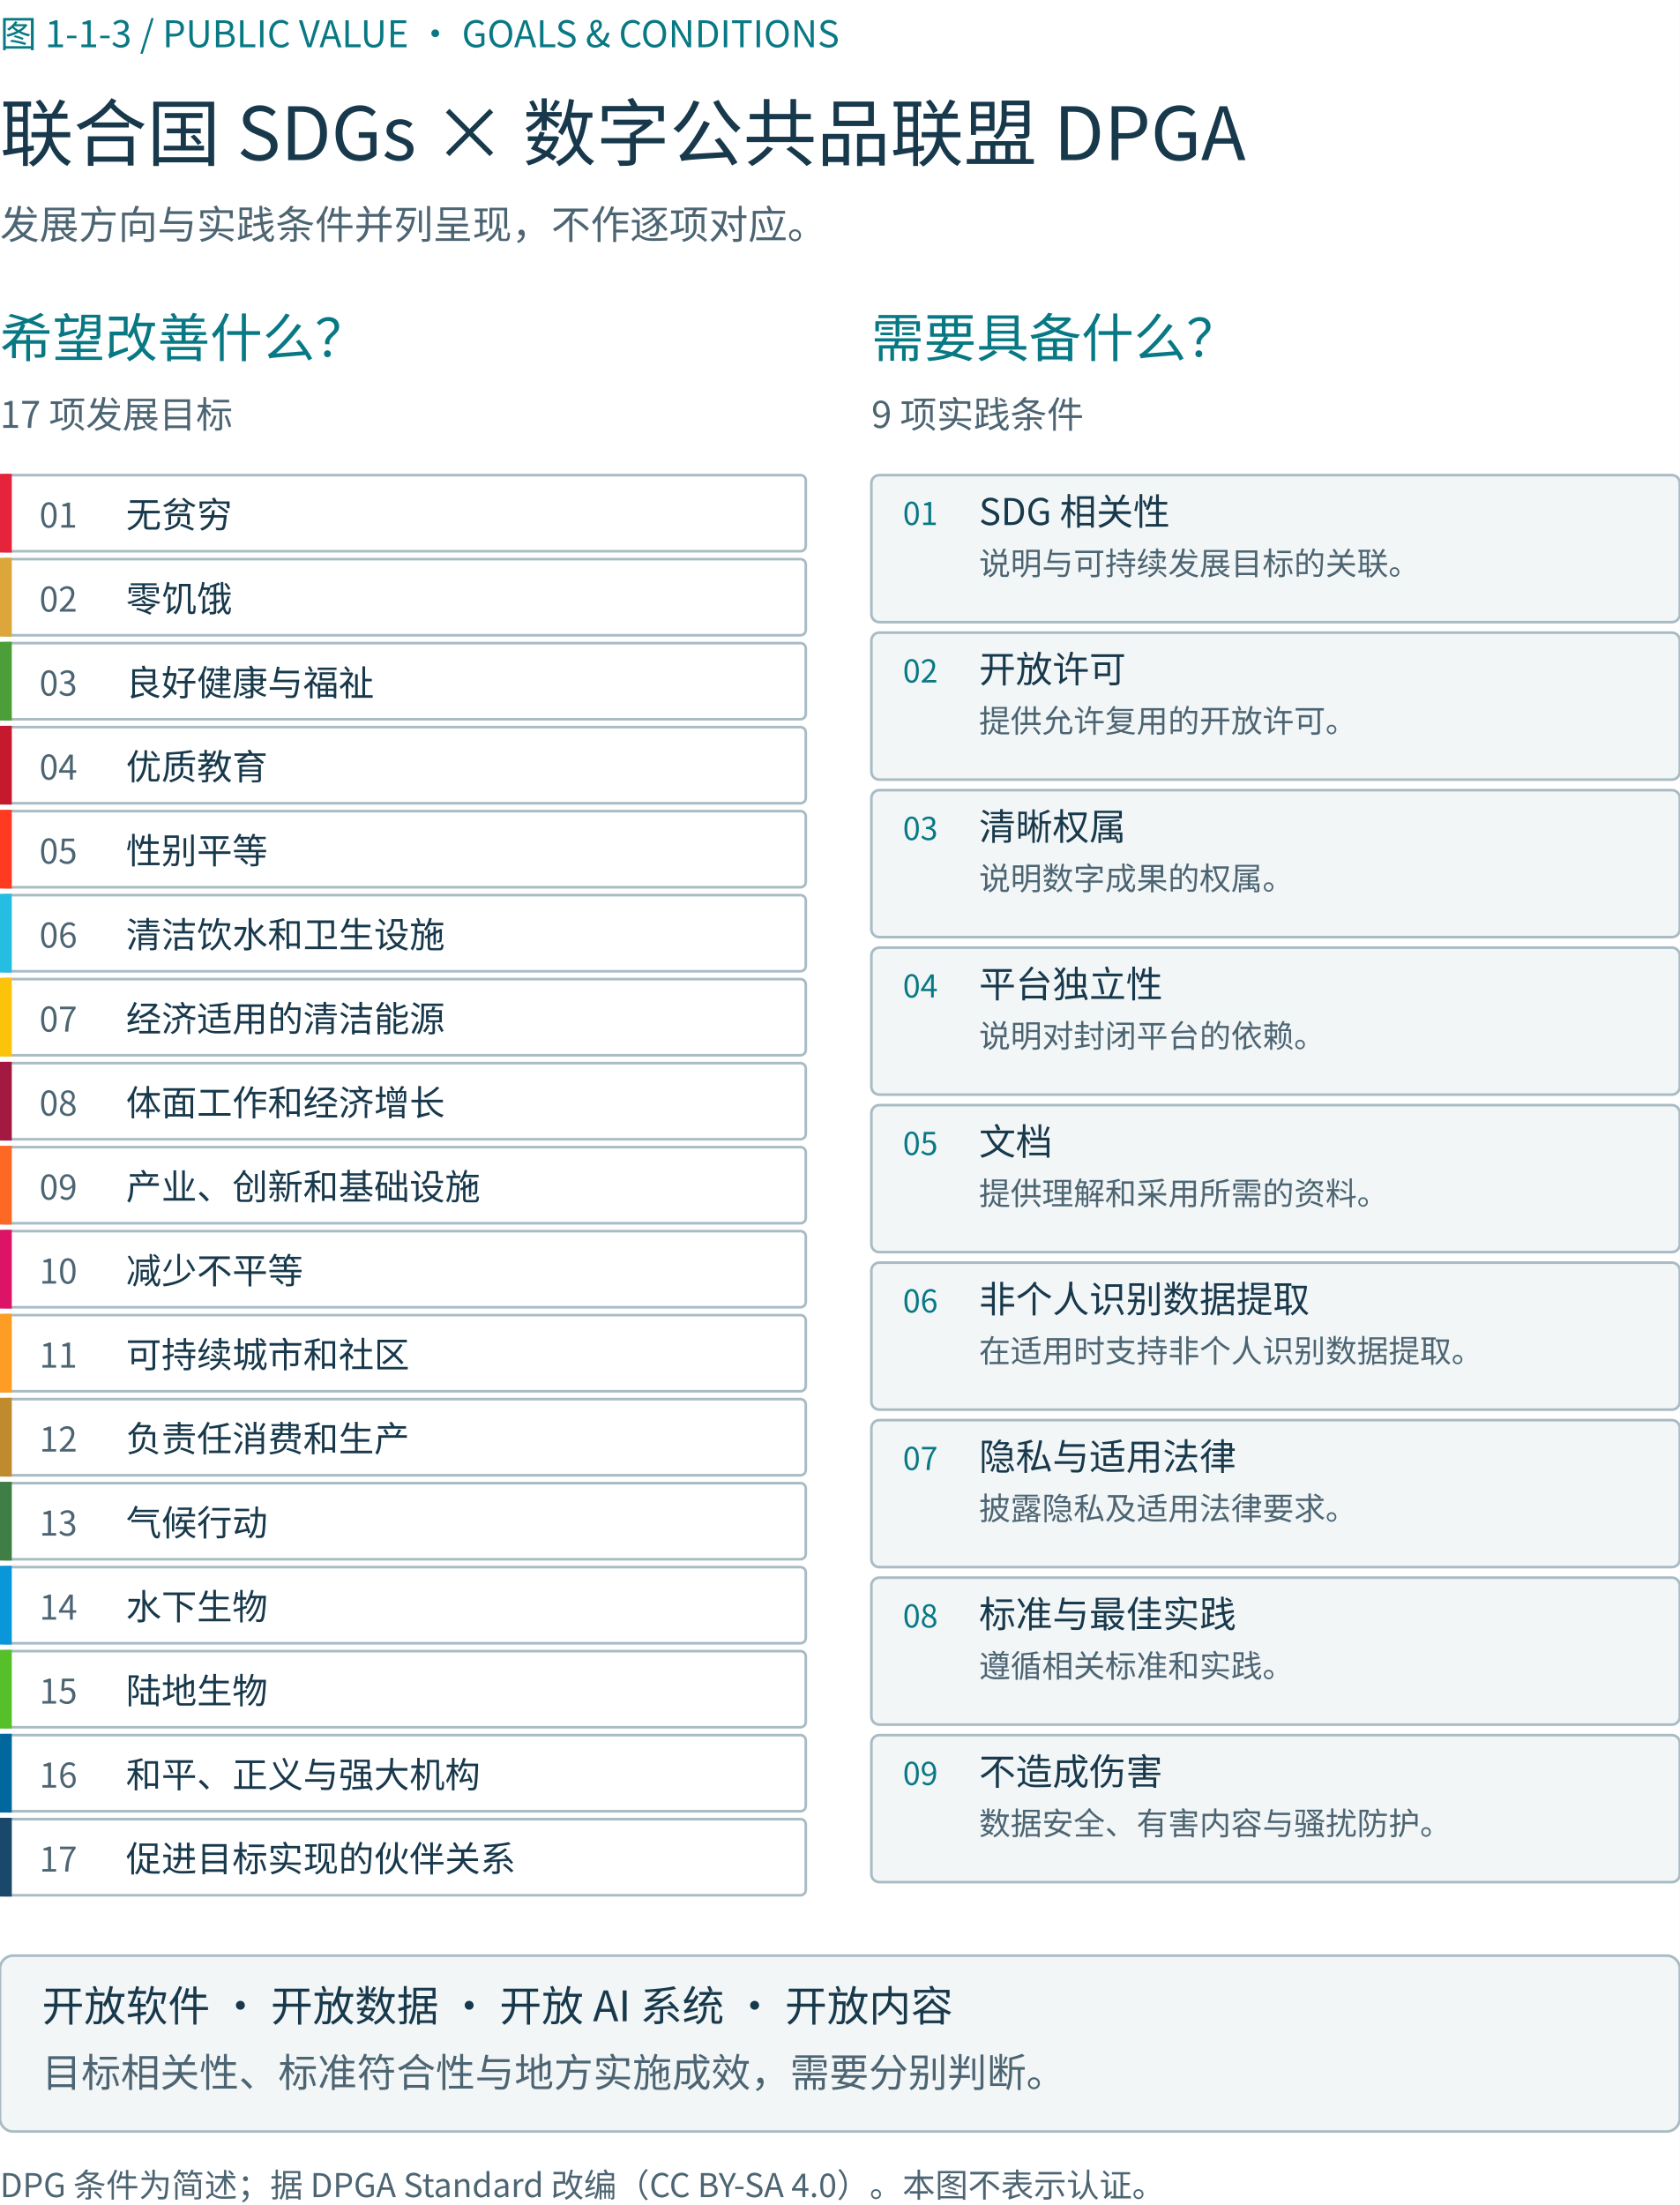
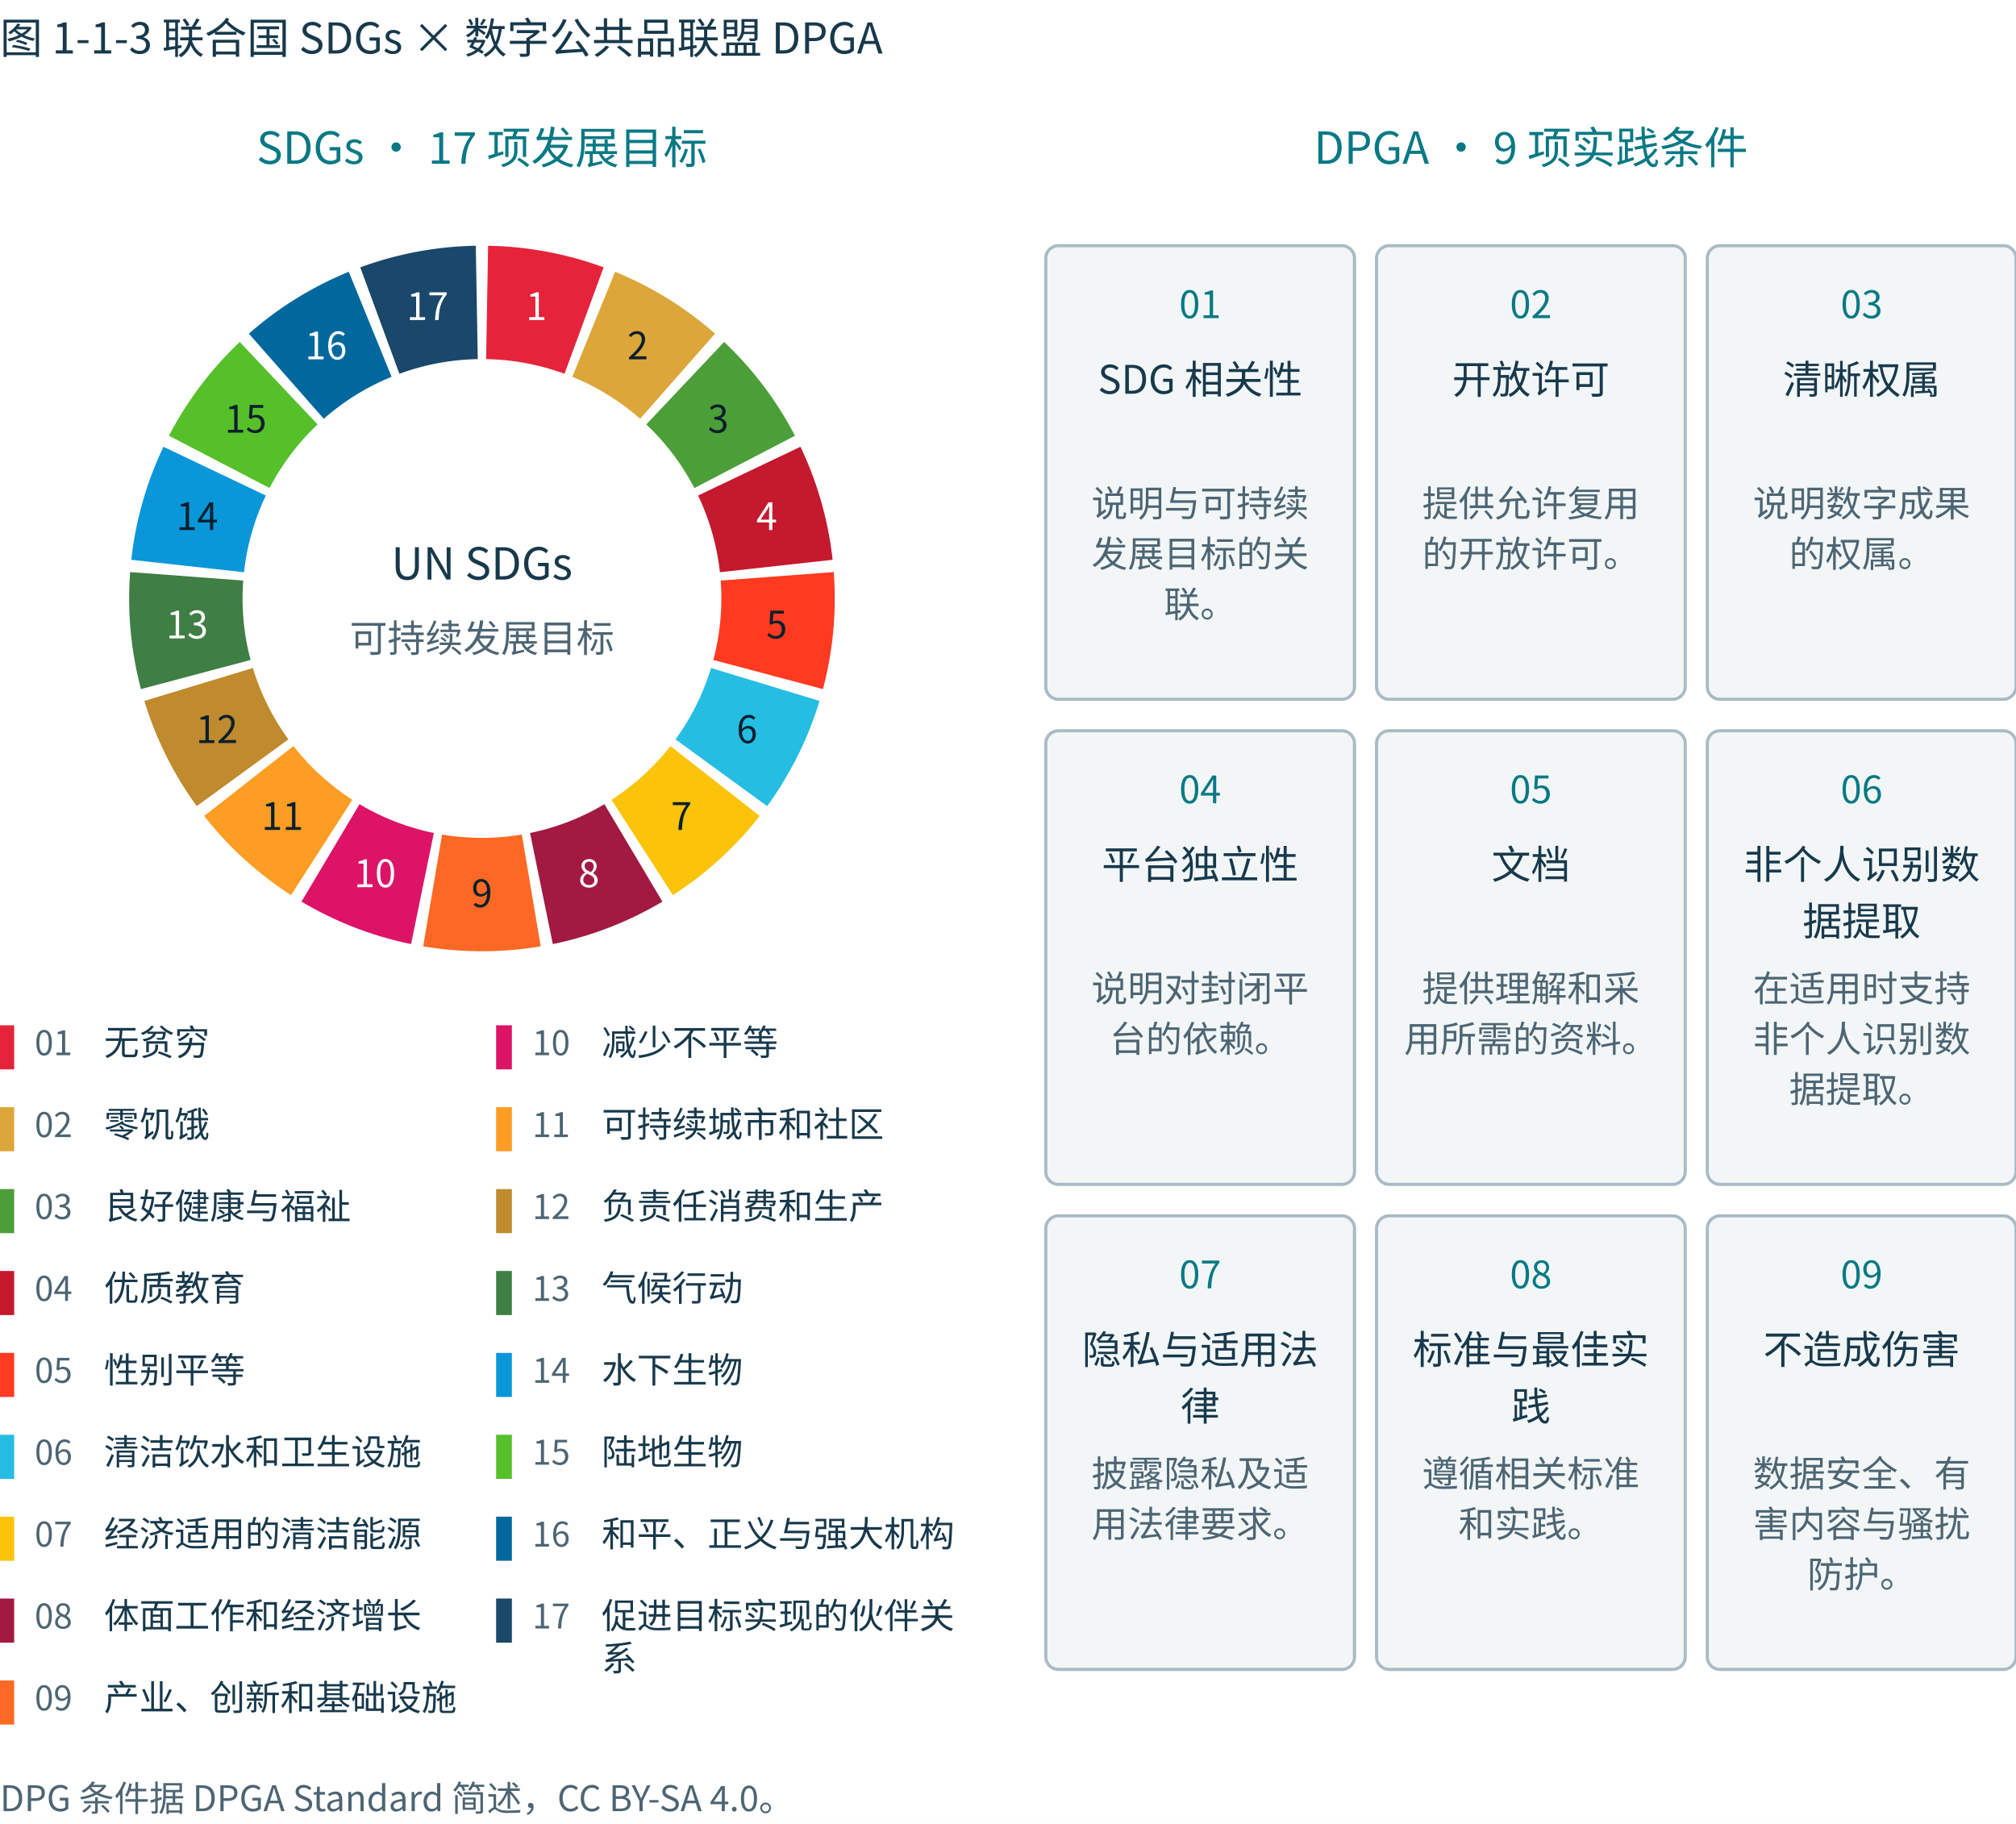
- <svg xmlns="http://www.w3.org/2000/svg" width="640" height="840" viewBox="0 0 640 840" role="img">
-   <rect width="640" height="840" fill="white" />
+ <svg xmlns="http://www.w3.org/2000/svg" width="640" height="579" viewBox="0 0 640 579" role="img">
+   <rect width="640" height="579" fill="white" />
  <g font-family="Noto Sans CJK SC,Noto Sans SC,sans-serif">
-     <text x="0" y="18" font-size="14" fill="#087984" text-anchor="start">图 1-1-3 / PUBLIC VALUE · GOALS &amp; CONDITIONS</text>
-     <text x="0" y="61" font-size="28" fill="#18394c" text-anchor="start">联合国 SDGs × 数字公共品联盟 DPGA</text>
-     <text x="0" y="91" font-size="15" fill="#4d6573" text-anchor="start">发展方向与实践条件并列呈现，不作逐项对应。</text>
-     <text x="0" y="136" font-size="20" fill="#087984" text-anchor="start">希望改善什么？</text>
-     <text x="332" y="136" font-size="20" fill="#087984" text-anchor="start">需要具备什么？</text>
-     <text x="0" y="163" font-size="14" fill="#4d6573" text-anchor="start">17 项发展目标</text>
-     <text x="332" y="163" font-size="14" fill="#4d6573" text-anchor="start">9 项实践条件</text>
-     <rect x="0" y="181" width="307" height="29" rx="2" fill="#ffffff" stroke="#a9bbc4" />
-     <rect x="0" y="181" width="4" height="29" rx="0" fill="#e5243b" stroke="#e5243b" />
-     <text x="15" y="201" font-size="13" fill="#4d6573" text-anchor="start">01</text>
-     <text x="48" y="201" font-size="13.5" fill="#18394c" text-anchor="start">无贫穷</text>
-     <rect x="0" y="213" width="307" height="29" rx="2" fill="#ffffff" stroke="#a9bbc4" />
-     <rect x="0" y="213" width="4" height="29" rx="0" fill="#dda63a" stroke="#dda63a" />
-     <text x="15" y="233" font-size="13" fill="#4d6573" text-anchor="start">02</text>
-     <text x="48" y="233" font-size="13.5" fill="#18394c" text-anchor="start">零饥饿</text>
-     <rect x="0" y="245" width="307" height="29" rx="2" fill="#ffffff" stroke="#a9bbc4" />
-     <rect x="0" y="245" width="4" height="29" rx="0" fill="#4c9f38" stroke="#4c9f38" />
-     <text x="15" y="265" font-size="13" fill="#4d6573" text-anchor="start">03</text>
-     <text x="48" y="265" font-size="13.5" fill="#18394c" text-anchor="start">良好健康与福祉</text>
-     <rect x="0" y="277" width="307" height="29" rx="2" fill="#ffffff" stroke="#a9bbc4" />
-     <rect x="0" y="277" width="4" height="29" rx="0" fill="#c5192d" stroke="#c5192d" />
-     <text x="15" y="297" font-size="13" fill="#4d6573" text-anchor="start">04</text>
-     <text x="48" y="297" font-size="13.5" fill="#18394c" text-anchor="start">优质教育</text>
-     <rect x="0" y="309" width="307" height="29" rx="2" fill="#ffffff" stroke="#a9bbc4" />
-     <rect x="0" y="309" width="4" height="29" rx="0" fill="#ff3a21" stroke="#ff3a21" />
-     <text x="15" y="329" font-size="13" fill="#4d6573" text-anchor="start">05</text>
-     <text x="48" y="329" font-size="13.5" fill="#18394c" text-anchor="start">性别平等</text>
-     <rect x="0" y="341" width="307" height="29" rx="2" fill="#ffffff" stroke="#a9bbc4" />
-     <rect x="0" y="341" width="4" height="29" rx="0" fill="#26bde2" stroke="#26bde2" />
-     <text x="15" y="361" font-size="13" fill="#4d6573" text-anchor="start">06</text>
-     <text x="48" y="361" font-size="13.5" fill="#18394c" text-anchor="start">清洁饮水和卫生设施</text>
-     <rect x="0" y="373" width="307" height="29" rx="2" fill="#ffffff" stroke="#a9bbc4" />
-     <rect x="0" y="373" width="4" height="29" rx="0" fill="#fcc30b" stroke="#fcc30b" />
-     <text x="15" y="393" font-size="13" fill="#4d6573" text-anchor="start">07</text>
-     <text x="48" y="393" font-size="13.5" fill="#18394c" text-anchor="start">经济适用的清洁能源</text>
-     <rect x="0" y="405" width="307" height="29" rx="2" fill="#ffffff" stroke="#a9bbc4" />
-     <rect x="0" y="405" width="4" height="29" rx="0" fill="#a21942" stroke="#a21942" />
-     <text x="15" y="425" font-size="13" fill="#4d6573" text-anchor="start">08</text>
-     <text x="48" y="425" font-size="13.5" fill="#18394c" text-anchor="start">体面工作和经济增长</text>
-     <rect x="0" y="437" width="307" height="29" rx="2" fill="#ffffff" stroke="#a9bbc4" />
-     <rect x="0" y="437" width="4" height="29" rx="0" fill="#fd6925" stroke="#fd6925" />
-     <text x="15" y="457" font-size="13" fill="#4d6573" text-anchor="start">09</text>
-     <text x="48" y="457" font-size="13.5" fill="#18394c" text-anchor="start">产业、创新和基础设施</text>
-     <rect x="0" y="469" width="307" height="29" rx="2" fill="#ffffff" stroke="#a9bbc4" />
-     <rect x="0" y="469" width="4" height="29" rx="0" fill="#dd1367" stroke="#dd1367" />
-     <text x="15" y="489" font-size="13" fill="#4d6573" text-anchor="start">10</text>
-     <text x="48" y="489" font-size="13.5" fill="#18394c" text-anchor="start">减少不平等</text>
-     <rect x="0" y="501" width="307" height="29" rx="2" fill="#ffffff" stroke="#a9bbc4" />
-     <rect x="0" y="501" width="4" height="29" rx="0" fill="#fd9d24" stroke="#fd9d24" />
-     <text x="15" y="521" font-size="13" fill="#4d6573" text-anchor="start">11</text>
-     <text x="48" y="521" font-size="13.5" fill="#18394c" text-anchor="start">可持续城市和社区</text>
-     <rect x="0" y="533" width="307" height="29" rx="2" fill="#ffffff" stroke="#a9bbc4" />
-     <rect x="0" y="533" width="4" height="29" rx="0" fill="#bf8b2e" stroke="#bf8b2e" />
-     <text x="15" y="553" font-size="13" fill="#4d6573" text-anchor="start">12</text>
-     <text x="48" y="553" font-size="13.5" fill="#18394c" text-anchor="start">负责任消费和生产</text>
-     <rect x="0" y="565" width="307" height="29" rx="2" fill="#ffffff" stroke="#a9bbc4" />
-     <rect x="0" y="565" width="4" height="29" rx="0" fill="#3f7e44" stroke="#3f7e44" />
-     <text x="15" y="585" font-size="13" fill="#4d6573" text-anchor="start">13</text>
-     <text x="48" y="585" font-size="13.5" fill="#18394c" text-anchor="start">气候行动</text>
-     <rect x="0" y="597" width="307" height="29" rx="2" fill="#ffffff" stroke="#a9bbc4" />
-     <rect x="0" y="597" width="4" height="29" rx="0" fill="#0a97d9" stroke="#0a97d9" />
-     <text x="15" y="617" font-size="13" fill="#4d6573" text-anchor="start">14</text>
-     <text x="48" y="617" font-size="13.5" fill="#18394c" text-anchor="start">水下生物</text>
-     <rect x="0" y="629" width="307" height="29" rx="2" fill="#ffffff" stroke="#a9bbc4" />
-     <rect x="0" y="629" width="4" height="29" rx="0" fill="#56c02b" stroke="#56c02b" />
-     <text x="15" y="649" font-size="13" fill="#4d6573" text-anchor="start">15</text>
-     <text x="48" y="649" font-size="13.5" fill="#18394c" text-anchor="start">陆地生物</text>
-     <rect x="0" y="661" width="307" height="29" rx="2" fill="#ffffff" stroke="#a9bbc4" />
-     <rect x="0" y="661" width="4" height="29" rx="0" fill="#00689d" stroke="#00689d" />
-     <text x="15" y="681" font-size="13" fill="#4d6573" text-anchor="start">16</text>
-     <text x="48" y="681" font-size="13.5" fill="#18394c" text-anchor="start">和平、正义与强大机构</text>
-     <rect x="0" y="693" width="307" height="29" rx="2" fill="#ffffff" stroke="#a9bbc4" />
-     <rect x="0" y="693" width="4" height="29" rx="0" fill="#19486a" stroke="#19486a" />
-     <text x="15" y="713" font-size="13" fill="#4d6573" text-anchor="start">17</text>
-     <text x="48" y="713" font-size="13.5" fill="#18394c" text-anchor="start">促进目标实现的伙伴关系</text>
-     <rect x="332" y="181" width="308" height="56" rx="3" fill="#f2f6f7" stroke="#a9bbc4" />
-     <text x="344" y="200" font-size="12" fill="#087984" text-anchor="start">01</text>
-     <text x="373" y="200" font-size="14" fill="#18394c" text-anchor="start">SDG 相关性</text>
-     <text x="373" y="219" font-size="12" fill="#4d6573" text-anchor="start">说明与可持续发展目标的关联。</text>
-     <rect x="332" y="241" width="308" height="56" rx="3" fill="#f2f6f7" stroke="#a9bbc4" />
-     <text x="344" y="260" font-size="12" fill="#087984" text-anchor="start">02</text>
-     <text x="373" y="260" font-size="14" fill="#18394c" text-anchor="start">开放许可</text>
-     <text x="373" y="279" font-size="12" fill="#4d6573" text-anchor="start">提供允许复用的开放许可。</text>
-     <rect x="332" y="301" width="308" height="56" rx="3" fill="#f2f6f7" stroke="#a9bbc4" />
-     <text x="344" y="320" font-size="12" fill="#087984" text-anchor="start">03</text>
-     <text x="373" y="320" font-size="14" fill="#18394c" text-anchor="start">清晰权属</text>
-     <text x="373" y="339" font-size="12" fill="#4d6573" text-anchor="start">说明数字成果的权属。</text>
-     <rect x="332" y="361" width="308" height="56" rx="3" fill="#f2f6f7" stroke="#a9bbc4" />
-     <text x="344" y="380" font-size="12" fill="#087984" text-anchor="start">04</text>
-     <text x="373" y="380" font-size="14" fill="#18394c" text-anchor="start">平台独立性</text>
-     <text x="373" y="399" font-size="12" fill="#4d6573" text-anchor="start">说明对封闭平台的依赖。</text>
-     <rect x="332" y="421" width="308" height="56" rx="3" fill="#f2f6f7" stroke="#a9bbc4" />
-     <text x="344" y="440" font-size="12" fill="#087984" text-anchor="start">05</text>
-     <text x="373" y="440" font-size="14" fill="#18394c" text-anchor="start">文档</text>
-     <text x="373" y="459" font-size="12" fill="#4d6573" text-anchor="start">提供理解和采用所需的资料。</text>
-     <rect x="332" y="481" width="308" height="56" rx="3" fill="#f2f6f7" stroke="#a9bbc4" />
-     <text x="344" y="500" font-size="12" fill="#087984" text-anchor="start">06</text>
-     <text x="373" y="500" font-size="14" fill="#18394c" text-anchor="start">非个人识别数据提取</text>
-     <text x="373" y="519" font-size="12" fill="#4d6573" text-anchor="start">在适用时支持非个人识别数据提取。</text>
-     <rect x="332" y="541" width="308" height="56" rx="3" fill="#f2f6f7" stroke="#a9bbc4" />
-     <text x="344" y="560" font-size="12" fill="#087984" text-anchor="start">07</text>
-     <text x="373" y="560" font-size="14" fill="#18394c" text-anchor="start">隐私与适用法律</text>
-     <text x="373" y="579" font-size="12" fill="#4d6573" text-anchor="start">披露隐私及适用法律要求。</text>
-     <rect x="332" y="601" width="308" height="56" rx="3" fill="#f2f6f7" stroke="#a9bbc4" />
-     <text x="344" y="620" font-size="12" fill="#087984" text-anchor="start">08</text>
-     <text x="373" y="620" font-size="14" fill="#18394c" text-anchor="start">标准与最佳实践</text>
-     <text x="373" y="639" font-size="12" fill="#4d6573" text-anchor="start">遵循相关标准和实践。</text>
-     <rect x="332" y="661" width="308" height="56" rx="3" fill="#f2f6f7" stroke="#a9bbc4" />
-     <text x="344" y="680" font-size="12" fill="#087984" text-anchor="start">09</text>
-     <text x="373" y="680" font-size="14" fill="#18394c" text-anchor="start">不造成伤害</text>
-     <text x="373" y="699" font-size="12" fill="#4d6573" text-anchor="start">数据安全、有害内容与骚扰防护。</text>
-     <rect x="0" y="745" width="640" height="67" rx="5" fill="#f2f6f7" stroke="#a9bbc4" />
-     <text x="16" y="770" font-size="16" fill="#18394c" text-anchor="start">开放软件 · 开放数据 · 开放 AI 系统 · 开放内容</text>
-     <text x="16" y="795" font-size="15" fill="#4d6573" text-anchor="start">目标相关性、标准符合性与地方实施成效，需要分别判断。</text>
-     <text x="0" y="837" font-size="12.5" fill="#4d6573" text-anchor="start">DPG 条件为简述；据 DPGA Standard 改编（CC BY-SA 4.0）。本图不表示认证。</text>
+     <text x="0" y="17" font-size="13.5" fill="#18394c" text-anchor="start">图 1-1-3  联合国 SDGs × 数字公共品联盟 DPGA</text>
+     <text x="153" y="52" font-size="14" fill="#087984" text-anchor="middle">SDGs · 17 项发展目标</text>
+     <text x="486" y="52" font-size="14" fill="#087984" text-anchor="middle">DPGA · 9 项实践条件</text>
+     <polygon points="154.955,78.017 156.516,78.055 158.077,78.115 159.637,78.197 161.195,78.300 162.752,78.425 164.307,78.572 165.860,78.741 167.410,78.931 168.957,79.143 170.502,79.376 172.043,79.631 173.580,79.907 175.113,80.205 176.642,80.524 178.167,80.864 179.686,81.226 181.200,81.608 182.709,82.012 184.212,82.437 185.709,82.883 187.200,83.349 188.683,83.836 190.160,84.344 191.630,84.873 179.213,118.664 178.216,118.305 177.214,117.960 176.207,117.630 175.195,117.313 174.180,117.011 173.160,116.723 172.136,116.449 171.108,116.189 170.077,115.943 169.043,115.713 168.005,115.496 166.965,115.294 165.922,115.107 164.876,114.934 163.828,114.775 162.778,114.632 161.726,114.503 160.673,114.388 159.617,114.289 158.561,114.204 157.503,114.134 156.445,114.078 155.386,114.037 154.326,114.012" fill="#e5243b" />
+     <text x="170.272" y="101.601" font-size="12" fill="#ffffff" text-anchor="middle">1</text>
+     <polygon points="195.276,86.285 196.718,86.885 198.151,87.504 199.576,88.144 200.992,88.803 202.399,89.483 203.796,90.181 205.183,90.899 206.560,91.637 207.926,92.393 209.282,93.168 210.627,93.963 211.960,94.776 213.283,95.607 214.593,96.457 215.892,97.325 217.178,98.211 218.452,99.115 219.713,100.036 220.961,100.976 222.195,101.932 223.417,102.905 224.625,103.896 225.818,104.903 226.998,105.927 203.213,132.950 202.412,132.256 201.602,131.572 200.783,130.900 199.954,130.240 199.116,129.591 198.269,128.953 197.414,128.328 196.549,127.715 195.676,127.113 194.795,126.524 193.906,125.948 193.009,125.383 192.104,124.832 191.191,124.293 190.271,123.767 189.344,123.253 188.410,122.753 187.469,122.266 186.521,121.792 185.566,121.331 184.605,120.883 183.639,120.449 182.666,120.029 181.687,119.622" fill="#dda63a" />
+     <text x="202.485" y="114.08" font-size="12" fill="#08202d" text-anchor="middle">2</text>
+     <polygon points="229.887,108.560 231.015,109.641 232.128,110.736 233.226,111.847 234.308,112.974 235.374,114.115 236.424,115.271 237.458,116.442 238.476,117.627 239.477,118.826 240.461,120.039 241.428,121.265 242.378,122.505 243.310,123.758 244.225,125.024 245.123,126.302 246.002,127.593 246.863,128.896 247.706,130.211 248.531,131.537 249.337,132.875 250.124,134.224 250.892,135.584 251.642,136.954 252.372,138.335 220.431,154.942 219.935,154.005 219.427,153.075 218.906,152.152 218.371,151.237 217.824,150.329 217.265,149.429 216.693,148.537 216.108,147.652 215.512,146.776 214.903,145.909 214.282,145.050 213.649,144.200 213.005,143.358 212.348,142.526 211.681,141.703 211.001,140.890 210.311,140.086 209.609,139.291 208.897,138.507 208.173,137.732 207.439,136.968 206.694,136.214 205.939,135.470 205.173,134.737" fill="#4c9f38" />
+     <text x="228.014" y="137.352" font-size="12" fill="#08202d" text-anchor="middle">3</text>
+     <polygon points="254.114,141.835 254.776,143.249 255.418,144.673 256.040,146.106 256.642,147.547 257.224,148.996 257.786,150.454 258.327,151.919 258.848,153.391 259.348,154.871 259.828,156.358 260.287,157.851 260.724,159.350 261.141,160.855 261.537,162.366 261.912,163.882 262.266,165.403 262.598,166.930 262.909,168.460 263.199,169.995 263.467,171.534 263.714,173.076 263.939,174.621 264.143,176.170 264.325,177.721 228.542,181.668 228.418,180.615 228.280,179.565 228.127,178.516 227.960,177.469 227.778,176.425 227.581,175.384 227.370,174.345 227.145,173.309 226.905,172.277 226.650,171.248 226.382,170.223 226.099,169.202 225.802,168.184 225.490,167.171 225.165,166.163 224.825,165.158 224.472,164.159 224.105,163.165 223.724,162.176 223.329,161.193 222.920,160.215 222.498,159.243 222.062,158.276 221.613,157.316" fill="#c5192d" />
+     <text x="243.412" y="168.276" font-size="12" fill="#ffffff" text-anchor="middle">4</text>
+     <polygon points="264.686,181.614 264.792,183.172 264.876,184.732 264.939,186.292 264.979,187.854 264.998,189.415 264.996,190.977 264.971,192.539 264.925,194.100 264.857,195.661 264.767,197.220 264.655,198.778 264.522,200.334 264.367,201.888 264.191,203.440 263.992,204.989 263.773,206.536 263.531,208.079 263.268,209.618 262.984,211.154 262.678,212.686 262.351,214.213 262.003,215.736 261.634,217.253 261.243,218.766 226.451,209.519 226.716,208.493 226.966,207.464 227.203,206.430 227.425,205.394 227.632,204.355 227.825,203.313 228.003,202.268 228.167,201.221 228.316,200.171 228.451,199.120 228.571,198.067 228.676,197.012 228.766,195.956 228.842,194.899 228.903,193.841 228.949,192.782 228.980,191.723 228.997,190.663 228.999,189.603 228.986,188.544 228.958,187.484 228.916,186.425 228.859,185.367 228.787,184.309" fill="#ff3a21" />
+     <text x="246.599" y="202.673" font-size="12" fill="#08202d" text-anchor="middle">5</text>
+     <polygon points="260.173,222.526 259.709,224.017 259.224,225.502 258.719,226.980 258.193,228.450 257.647,229.913 257.080,231.369 256.493,232.816 255.886,234.255 255.259,235.686 254.612,237.107 253.945,238.520 253.258,239.923 252.552,241.316 251.827,242.699 251.083,244.072 250.319,245.435 249.536,246.786 248.735,248.127 247.915,249.457 247.077,250.774 246.220,252.080 245.346,253.374 244.453,254.656 243.542,255.925 214.439,234.735 215.057,233.874 215.663,233.004 216.257,232.126 216.838,231.240 217.407,230.346 217.963,229.443 218.507,228.534 219.038,227.616 219.556,226.692 220.061,225.760 220.553,224.822 221.032,223.876 221.498,222.924 221.951,221.966 222.390,221.001 222.815,220.030 223.227,219.054 223.626,218.072 224.010,217.084 224.381,216.091 224.738,215.093 225.081,214.090 225.410,213.083 225.725,212.071" fill="#26bde2" />
+     <text x="237.145" y="235.899" font-size="12" fill="#08202d" text-anchor="middle">6</text>
+     <polygon points="241.186,259.045 240.215,260.268 239.227,261.477 238.221,262.673 237.200,263.854 236.162,265.021 235.107,266.173 234.037,267.311 232.951,268.433 231.850,269.541 230.733,270.633 229.601,271.709 228.454,272.769 227.292,273.813 226.116,274.841 224.926,275.852 223.722,276.847 222.504,277.825 221.272,278.786 220.028,279.729 218.770,280.655 217.499,281.563 216.216,282.454 214.921,283.326 213.613,284.181 194.130,253.908 195.018,253.329 195.897,252.737 196.767,252.132 197.630,251.516 198.483,250.888 199.328,250.247 200.163,249.595 200.990,248.932 201.807,248.257 202.615,247.571 203.413,246.873 204.201,246.165 204.979,245.445 205.747,244.715 206.505,243.974 207.253,243.223 207.990,242.461 208.716,241.689 209.431,240.907 210.136,240.115 210.829,239.314 211.511,238.502 212.182,237.682 212.841,236.852" fill="#fcc30b" />
+     <text x="216.327" y="263.467" font-size="12" fill="#08202d" text-anchor="middle">7</text>
+     <polygon points="210.290,286.239 208.942,287.028 207.583,287.799 206.214,288.551 204.835,289.283 203.445,289.996 202.046,290.690 200.637,291.364 199.219,292.019 197.792,292.653 196.356,293.268 194.912,293.863 193.459,294.437 191.999,294.991 190.531,295.525 189.056,296.038 187.573,296.530 186.085,297.002 184.589,297.453 183.088,297.883 181.580,298.292 180.067,298.680 178.549,299.047 177.026,299.393 175.498,299.717 168.267,264.451 169.303,264.231 170.337,263.996 171.367,263.747 172.394,263.484 173.417,263.206 174.435,262.914 175.450,262.608 176.461,262.288 177.466,261.954 178.467,261.606 179.463,261.244 180.454,260.868 181.440,260.478 182.420,260.075 183.394,259.658 184.363,259.227 185.325,258.783 186.281,258.325 187.231,257.855 188.174,257.371 189.110,256.874 190.039,256.364 190.961,255.841 191.875,255.305" fill="#a21942" />
+     <text x="186.957" y="281.652" font-size="12" fill="#ffffff" text-anchor="middle">8</text>
+     <polygon points="171.655,300.435 170.114,300.685 168.568,300.913 167.020,301.119 165.469,301.304 163.916,301.467 162.360,301.608 160.803,301.728 159.244,301.826 157.684,301.902 156.123,301.956 154.562,301.989 153.000,302.000 151.438,301.989 149.877,301.956 148.316,301.902 146.756,301.826 145.197,301.728 143.640,301.608 142.084,301.467 140.531,301.304 138.980,301.119 137.432,300.913 135.886,300.685 134.345,300.435 140.341,264.938 141.387,265.108 142.436,265.262 143.486,265.402 144.539,265.528 145.593,265.638 146.648,265.734 147.705,265.815 148.763,265.882 149.821,265.933 150.881,265.970 151.940,265.993 153.000,266.000 154.060,265.993 155.119,265.970 156.179,265.933 157.237,265.882 158.295,265.815 159.352,265.734 160.407,265.638 161.461,265.528 162.514,265.402 163.564,265.262 164.613,265.108 165.659,264.938" fill="#fd6925" />
+     <text x="153.0" y="288.0" font-size="12" fill="#08202d" text-anchor="middle">9</text>
+     <polygon points="130.502,299.717 128.974,299.393 127.451,299.047 125.933,298.680 124.420,298.292 122.912,297.883 121.411,297.453 119.915,297.002 118.427,296.530 116.944,296.038 115.469,295.525 114.001,294.991 112.541,294.437 111.088,293.863 109.644,293.268 108.208,292.653 106.781,292.019 105.363,291.364 103.954,290.690 102.555,289.996 101.165,289.283 99.786,288.551 98.417,287.799 97.058,287.028 95.710,286.239 114.125,255.305 115.039,255.841 115.961,256.364 116.890,256.874 117.826,257.371 118.769,257.855 119.719,258.325 120.675,258.783 121.637,259.227 122.606,259.658 123.580,260.075 124.560,260.478 125.546,260.868 126.537,261.244 127.533,261.606 128.534,261.954 129.539,262.288 130.550,262.608 131.565,262.914 132.583,263.206 133.606,263.484 134.633,263.747 135.663,263.996 136.697,264.231 137.733,264.451" fill="#dd1367" />
+     <text x="119.043" y="281.652" font-size="12" fill="#ffffff" text-anchor="middle">10</text>
+     <polygon points="92.387,284.181 91.079,283.326 89.784,282.454 88.501,281.563 87.230,280.655 85.972,279.729 84.728,278.786 83.496,277.825 82.278,276.847 81.074,275.852 79.884,274.841 78.708,273.813 77.546,272.769 76.399,271.709 75.267,270.633 74.150,269.541 73.049,268.433 71.963,267.311 70.893,266.173 69.838,265.021 68.800,263.854 67.779,262.673 66.773,261.477 65.785,260.268 64.814,259.045 93.159,236.852 93.818,237.682 94.489,238.502 95.171,239.314 95.864,240.115 96.569,240.907 97.284,241.689 98.010,242.461 98.747,243.223 99.495,243.974 100.253,244.715 101.021,245.445 101.799,246.165 102.587,246.873 103.385,247.571 104.193,248.257 105.010,248.932 105.837,249.595 106.672,250.247 107.517,250.888 108.370,251.516 109.233,252.132 110.103,252.737 110.982,253.329 111.870,253.908" fill="#fd9d24" />
+     <text x="89.673" y="263.467" font-size="12" fill="#08202d" text-anchor="middle">11</text>
+     <polygon points="62.458,255.925 61.547,254.656 60.654,253.374 59.780,252.080 58.923,250.774 58.085,249.457 57.265,248.127 56.464,246.786 55.681,245.435 54.917,244.072 54.173,242.699 53.448,241.316 52.742,239.923 52.055,238.520 51.388,237.107 50.741,235.686 50.114,234.255 49.507,232.816 48.920,231.369 48.353,229.913 47.807,228.450 47.281,226.980 46.776,225.502 46.291,224.017 45.827,222.526 80.275,212.071 80.590,213.083 80.919,214.090 81.262,215.093 81.619,216.091 81.990,217.084 82.374,218.072 82.773,219.054 83.185,220.030 83.610,221.001 84.049,221.966 84.502,222.924 84.968,223.876 85.447,224.822 85.939,225.760 86.444,226.692 86.962,227.616 87.493,228.534 88.037,229.443 88.593,230.346 89.162,231.240 89.743,232.126 90.337,233.004 90.943,233.874 91.561,234.735" fill="#bf8b2e" />
+     <text x="68.855" y="235.899" font-size="12" fill="#08202d" text-anchor="middle">12</text>
+     <polygon points="44.757,218.766 44.366,217.253 43.997,215.736 43.649,214.213 43.322,212.686 43.016,211.154 42.732,209.618 42.469,208.079 42.227,206.536 42.008,204.989 41.809,203.440 41.633,201.888 41.478,200.334 41.345,198.778 41.233,197.220 41.143,195.661 41.075,194.100 41.029,192.539 41.004,190.977 41.002,189.415 41.021,187.854 41.061,186.292 41.124,184.732 41.208,183.172 41.314,181.614 77.213,184.309 77.141,185.367 77.084,186.425 77.042,187.484 77.014,188.544 77.001,189.603 77.003,190.663 77.020,191.723 77.051,192.782 77.097,193.841 77.158,194.899 77.234,195.956 77.324,197.012 77.429,198.067 77.549,199.120 77.684,200.171 77.833,201.221 77.997,202.268 78.175,203.313 78.368,204.355 78.575,205.394 78.797,206.430 79.034,207.464 79.284,208.493 79.549,209.519" fill="#3f7e44" />
+     <text x="59.401" y="202.673" font-size="12" fill="#ffffff" text-anchor="middle">13</text>
+     <polygon points="41.675,177.721 41.857,176.170 42.061,174.621 42.286,173.076 42.533,171.534 42.801,169.995 43.091,168.460 43.402,166.930 43.734,165.403 44.088,163.882 44.463,162.366 44.859,160.855 45.276,159.350 45.713,157.851 46.172,156.358 46.652,154.871 47.152,153.391 47.673,151.919 48.214,150.454 48.776,148.996 49.358,147.547 49.960,146.106 50.582,144.673 51.224,143.249 51.886,141.835 84.387,157.316 83.938,158.276 83.502,159.243 83.080,160.215 82.671,161.193 82.276,162.176 81.895,163.165 81.528,164.159 81.175,165.158 80.835,166.163 80.510,167.171 80.198,168.184 79.901,169.202 79.618,170.223 79.350,171.248 79.095,172.277 78.855,173.309 78.630,174.345 78.419,175.384 78.222,176.425 78.040,177.469 77.873,178.516 77.720,179.565 77.582,180.615 77.458,181.668" fill="#0a97d9" />
+     <text x="62.588" y="168.276" font-size="12" fill="#08202d" text-anchor="middle">14</text>
+     <polygon points="53.628,138.335 54.358,136.954 55.108,135.584 55.876,134.224 56.663,132.875 57.469,131.537 58.294,130.211 59.137,128.896 59.998,127.593 60.877,126.302 61.775,125.024 62.690,123.758 63.622,122.505 64.572,121.265 65.539,120.039 66.523,118.826 67.524,117.627 68.542,116.442 69.576,115.271 70.626,114.115 71.692,112.974 72.774,111.847 73.872,110.736 74.985,109.641 76.113,108.560 100.827,134.737 100.061,135.470 99.306,136.214 98.561,136.968 97.827,137.732 97.103,138.507 96.391,139.291 95.689,140.086 94.999,140.890 94.319,141.703 93.652,142.526 92.995,143.358 92.351,144.200 91.718,145.050 91.097,145.909 90.488,146.776 89.892,147.652 89.307,148.537 88.735,149.429 88.176,150.329 87.629,151.237 87.094,152.152 86.573,153.075 86.065,154.005 85.569,154.942" fill="#56c02b" />
+     <text x="77.986" y="137.352" font-size="12" fill="#08202d" text-anchor="middle">15</text>
+     <polygon points="79.002,105.927 80.182,104.903 81.375,103.896 82.583,102.905 83.805,101.932 85.039,100.976 86.287,100.036 87.548,99.115 88.822,98.211 90.108,97.325 91.407,96.457 92.717,95.607 94.040,94.776 95.373,93.963 96.718,93.168 98.074,92.393 99.440,91.637 100.817,90.899 102.204,90.181 103.601,89.483 105.008,88.803 106.424,88.144 107.849,87.504 109.282,86.885 110.724,86.285 124.313,119.622 123.334,120.029 122.361,120.449 121.395,120.883 120.434,121.331 119.479,121.792 118.531,122.266 117.590,122.753 116.656,123.253 115.729,123.767 114.809,124.293 113.896,124.832 112.991,125.383 112.094,125.948 111.205,126.524 110.324,127.113 109.451,127.715 108.586,128.328 107.731,128.953 106.884,129.591 106.046,130.240 105.217,130.900 104.398,131.572 103.588,132.256 102.787,132.950" fill="#00689d" />
+     <text x="103.515" y="114.08" font-size="12" fill="#ffffff" text-anchor="middle">16</text>
+     <polygon points="114.370,84.873 115.840,84.344 117.317,83.836 118.800,83.349 120.291,82.883 121.788,82.437 123.291,82.012 124.800,81.608 126.314,81.226 127.833,80.864 129.358,80.524 130.887,80.205 132.420,79.907 133.957,79.631 135.498,79.376 137.043,79.143 138.590,78.931 140.140,78.741 141.693,78.572 143.248,78.425 144.805,78.300 146.363,78.197 147.923,78.115 149.484,78.055 151.045,78.017 151.674,114.012 150.614,114.037 149.555,114.078 148.497,114.134 147.439,114.204 146.383,114.289 145.327,114.388 144.274,114.503 143.222,114.632 142.172,114.775 141.124,114.934 140.078,115.107 139.035,115.294 137.995,115.496 136.957,115.713 135.923,115.943 134.892,116.189 133.864,116.449 132.840,116.723 131.820,117.011 130.805,117.313 129.793,117.630 128.786,117.960 127.784,118.305 126.787,118.664" fill="#19486a" />
+     <text x="135.728" y="101.601" font-size="12" fill="#ffffff" text-anchor="middle">17</text>
+     <text x="153" y="184" font-size="14" fill="#18394c" text-anchor="middle">UN SDGs</text>
+     <text x="153" y="207" font-size="12" fill="#4d6573" text-anchor="middle">可持续发展目标</text>
+     <rect x="0" y="326" width="4" height="13" rx="0" fill="#e5243b" stroke="#e5243b" />
+     <text x="11" y="335" font-size="10.8" fill="#4d6573" text-anchor="start">01</text>
+     <text x="33" y="335.0" font-size="11.2" fill="#18394c" text-anchor="start">无贫穷</text>
+     <rect x="0" y="352" width="4" height="13" rx="0" fill="#dda63a" stroke="#dda63a" />
+     <text x="11" y="361" font-size="10.8" fill="#4d6573" text-anchor="start">02</text>
+     <text x="33" y="361.0" font-size="11.2" fill="#18394c" text-anchor="start">零饥饿</text>
+     <rect x="0" y="378" width="4" height="13" rx="0" fill="#4c9f38" stroke="#4c9f38" />
+     <text x="11" y="387" font-size="10.8" fill="#4d6573" text-anchor="start">03</text>
+     <text x="33" y="387.0" font-size="11.2" fill="#18394c" text-anchor="start">良好健康与福祉</text>
+     <rect x="0" y="404" width="4" height="13" rx="0" fill="#c5192d" stroke="#c5192d" />
+     <text x="11" y="413" font-size="10.8" fill="#4d6573" text-anchor="start">04</text>
+     <text x="33" y="413.0" font-size="11.2" fill="#18394c" text-anchor="start">优质教育</text>
+     <rect x="0" y="430" width="4" height="13" rx="0" fill="#ff3a21" stroke="#ff3a21" />
+     <text x="11" y="439" font-size="10.8" fill="#4d6573" text-anchor="start">05</text>
+     <text x="33" y="439.0" font-size="11.2" fill="#18394c" text-anchor="start">性别平等</text>
+     <rect x="0" y="456" width="4" height="13" rx="0" fill="#26bde2" stroke="#26bde2" />
+     <text x="11" y="465" font-size="10.8" fill="#4d6573" text-anchor="start">06</text>
+     <text x="33" y="465.0" font-size="11.2" fill="#18394c" text-anchor="start">清洁饮水和卫生设施</text>
+     <rect x="0" y="482" width="4" height="13" rx="0" fill="#fcc30b" stroke="#fcc30b" />
+     <text x="11" y="491" font-size="10.8" fill="#4d6573" text-anchor="start">07</text>
+     <text x="33" y="491.0" font-size="11.2" fill="#18394c" text-anchor="start">经济适用的清洁能源</text>
+     <rect x="0" y="508" width="4" height="13" rx="0" fill="#a21942" stroke="#a21942" />
+     <text x="11" y="517" font-size="10.8" fill="#4d6573" text-anchor="start">08</text>
+     <text x="33" y="517.0" font-size="11.2" fill="#18394c" text-anchor="start">体面工作和经济增长</text>
+     <rect x="0" y="534" width="4" height="13" rx="0" fill="#fd6925" stroke="#fd6925" />
+     <text x="11" y="543" font-size="10.8" fill="#4d6573" text-anchor="start">09</text>
+     <text x="33" y="543.0" font-size="11.2" fill="#18394c" text-anchor="start">产业、创新和基础设施</text>
+     <rect x="158" y="326" width="4" height="13" rx="0" fill="#dd1367" stroke="#dd1367" />
+     <text x="169" y="335" font-size="10.8" fill="#4d6573" text-anchor="start">10</text>
+     <text x="191" y="335.0" font-size="11.2" fill="#18394c" text-anchor="start">减少不平等</text>
+     <rect x="158" y="352" width="4" height="13" rx="0" fill="#fd9d24" stroke="#fd9d24" />
+     <text x="169" y="361" font-size="10.8" fill="#4d6573" text-anchor="start">11</text>
+     <text x="191" y="361.0" font-size="11.2" fill="#18394c" text-anchor="start">可持续城市和社区</text>
+     <rect x="158" y="378" width="4" height="13" rx="0" fill="#bf8b2e" stroke="#bf8b2e" />
+     <text x="169" y="387" font-size="10.8" fill="#4d6573" text-anchor="start">12</text>
+     <text x="191" y="387.0" font-size="11.2" fill="#18394c" text-anchor="start">负责任消费和生产</text>
+     <rect x="158" y="404" width="4" height="13" rx="0" fill="#3f7e44" stroke="#3f7e44" />
+     <text x="169" y="413" font-size="10.8" fill="#4d6573" text-anchor="start">13</text>
+     <text x="191" y="413.0" font-size="11.2" fill="#18394c" text-anchor="start">气候行动</text>
+     <rect x="158" y="430" width="4" height="13" rx="0" fill="#0a97d9" stroke="#0a97d9" />
+     <text x="169" y="439" font-size="10.8" fill="#4d6573" text-anchor="start">14</text>
+     <text x="191" y="439.0" font-size="11.2" fill="#18394c" text-anchor="start">水下生物</text>
+     <rect x="158" y="456" width="4" height="13" rx="0" fill="#56c02b" stroke="#56c02b" />
+     <text x="169" y="465" font-size="10.8" fill="#4d6573" text-anchor="start">15</text>
+     <text x="191" y="465.0" font-size="11.2" fill="#18394c" text-anchor="start">陆地生物</text>
+     <rect x="158" y="482" width="4" height="13" rx="0" fill="#00689d" stroke="#00689d" />
+     <text x="169" y="491" font-size="10.8" fill="#4d6573" text-anchor="start">16</text>
+     <text x="191" y="491.0" font-size="11.2" fill="#18394c" text-anchor="start">和平、正义与强大机构</text>
+     <rect x="158" y="508" width="4" height="13" rx="0" fill="#19486a" stroke="#19486a" />
+     <text x="169" y="517" font-size="10.8" fill="#4d6573" text-anchor="start">17</text>
+     <text x="191" y="517.0" font-size="11.2" fill="#18394c" text-anchor="start">促进目标实现的伙伴关</text>
+     <text x="191" y="530.5" font-size="11.2" fill="#18394c" text-anchor="start">系</text>
+     <rect x="332" y="78" width="98" height="144" rx="4" fill="#f2f6f7" stroke="#a9bbc4" />
+     <text x="381.0" y="101" font-size="12" fill="#087984" text-anchor="middle">01</text>
+     <text x="381.0" y="125" font-size="12.5" fill="#18394c" text-anchor="middle">SDG 相关性</text>
+     <text x="381.0" y="164" font-size="11.5" fill="#4d6573" text-anchor="middle">说明与可持续</text>
+     <text x="381.0" y="180" font-size="11.5" fill="#4d6573" text-anchor="middle">发展目标的关</text>
+     <text x="381.0" y="196" font-size="11.5" fill="#4d6573" text-anchor="middle">联。</text>
+     <rect x="437" y="78" width="98" height="144" rx="4" fill="#f2f6f7" stroke="#a9bbc4" />
+     <text x="486.0" y="101" font-size="12" fill="#087984" text-anchor="middle">02</text>
+     <text x="486.0" y="125" font-size="12.5" fill="#18394c" text-anchor="middle">开放许可</text>
+     <text x="486.0" y="164" font-size="11.5" fill="#4d6573" text-anchor="middle">提供允许复用</text>
+     <text x="486.0" y="180" font-size="11.5" fill="#4d6573" text-anchor="middle">的开放许可。</text>
+     <rect x="542" y="78" width="98" height="144" rx="4" fill="#f2f6f7" stroke="#a9bbc4" />
+     <text x="591.0" y="101" font-size="12" fill="#087984" text-anchor="middle">03</text>
+     <text x="591.0" y="125" font-size="12.5" fill="#18394c" text-anchor="middle">清晰权属</text>
+     <text x="591.0" y="164" font-size="11.5" fill="#4d6573" text-anchor="middle">说明数字成果</text>
+     <text x="591.0" y="180" font-size="11.5" fill="#4d6573" text-anchor="middle">的权属。</text>
+     <rect x="332" y="232" width="98" height="144" rx="4" fill="#f2f6f7" stroke="#a9bbc4" />
+     <text x="381.0" y="255" font-size="12" fill="#087984" text-anchor="middle">04</text>
+     <text x="381.0" y="279" font-size="12.5" fill="#18394c" text-anchor="middle">平台独立性</text>
+     <text x="381.0" y="318" font-size="11.5" fill="#4d6573" text-anchor="middle">说明对封闭平</text>
+     <text x="381.0" y="334" font-size="11.5" fill="#4d6573" text-anchor="middle">台的依赖。</text>
+     <rect x="437" y="232" width="98" height="144" rx="4" fill="#f2f6f7" stroke="#a9bbc4" />
+     <text x="486.0" y="255" font-size="12" fill="#087984" text-anchor="middle">05</text>
+     <text x="486.0" y="279" font-size="12.5" fill="#18394c" text-anchor="middle">文档</text>
+     <text x="486.0" y="318" font-size="11.5" fill="#4d6573" text-anchor="middle">提供理解和采</text>
+     <text x="486.0" y="334" font-size="11.5" fill="#4d6573" text-anchor="middle">用所需的资料。</text>
+     <rect x="542" y="232" width="98" height="144" rx="4" fill="#f2f6f7" stroke="#a9bbc4" />
+     <text x="591.0" y="255" font-size="12" fill="#087984" text-anchor="middle">06</text>
+     <text x="591.0" y="279" font-size="12.5" fill="#18394c" text-anchor="middle">非个人识别数</text>
+     <text x="591.0" y="297" font-size="12.5" fill="#18394c" text-anchor="middle">据提取</text>
+     <text x="591.0" y="318" font-size="11.5" fill="#4d6573" text-anchor="middle">在适用时支持</text>
+     <text x="591.0" y="334" font-size="11.5" fill="#4d6573" text-anchor="middle">非个人识别数</text>
+     <text x="591.0" y="350" font-size="11.5" fill="#4d6573" text-anchor="middle">据提取。</text>
+     <rect x="332" y="386" width="98" height="144" rx="4" fill="#f2f6f7" stroke="#a9bbc4" />
+     <text x="381.0" y="409" font-size="12" fill="#087984" text-anchor="middle">07</text>
+     <text x="381.0" y="433" font-size="12.5" fill="#18394c" text-anchor="middle">隐私与适用法</text>
+     <text x="381.0" y="451" font-size="12.5" fill="#18394c" text-anchor="middle">律</text>
+     <text x="381.0" y="472" font-size="11.5" fill="#4d6573" text-anchor="middle">披露隐私及适</text>
+     <text x="381.0" y="488" font-size="11.5" fill="#4d6573" text-anchor="middle">用法律要求。</text>
+     <rect x="437" y="386" width="98" height="144" rx="4" fill="#f2f6f7" stroke="#a9bbc4" />
+     <text x="486.0" y="409" font-size="12" fill="#087984" text-anchor="middle">08</text>
+     <text x="486.0" y="433" font-size="12.5" fill="#18394c" text-anchor="middle">标准与最佳实</text>
+     <text x="486.0" y="451" font-size="12.5" fill="#18394c" text-anchor="middle">践</text>
+     <text x="486.0" y="472" font-size="11.5" fill="#4d6573" text-anchor="middle">遵循相关标准</text>
+     <text x="486.0" y="488" font-size="11.5" fill="#4d6573" text-anchor="middle">和实践。</text>
+     <rect x="542" y="386" width="98" height="144" rx="4" fill="#f2f6f7" stroke="#a9bbc4" />
+     <text x="591.0" y="409" font-size="12" fill="#087984" text-anchor="middle">09</text>
+     <text x="591.0" y="433" font-size="12.5" fill="#18394c" text-anchor="middle">不造成伤害</text>
+     <text x="591.0" y="472" font-size="11.5" fill="#4d6573" text-anchor="middle">数据安全、有</text>
+     <text x="591.0" y="488" font-size="11.5" fill="#4d6573" text-anchor="middle">害内容与骚扰</text>
+     <text x="591.0" y="504" font-size="11.5" fill="#4d6573" text-anchor="middle">防护。</text>
+     <text x="0" y="575" font-size="11.2" fill="#4d6573" text-anchor="start">DPG 条件据 DPGA Standard 简述，CC BY-SA 4.0。</text>
  </g>
</svg>
